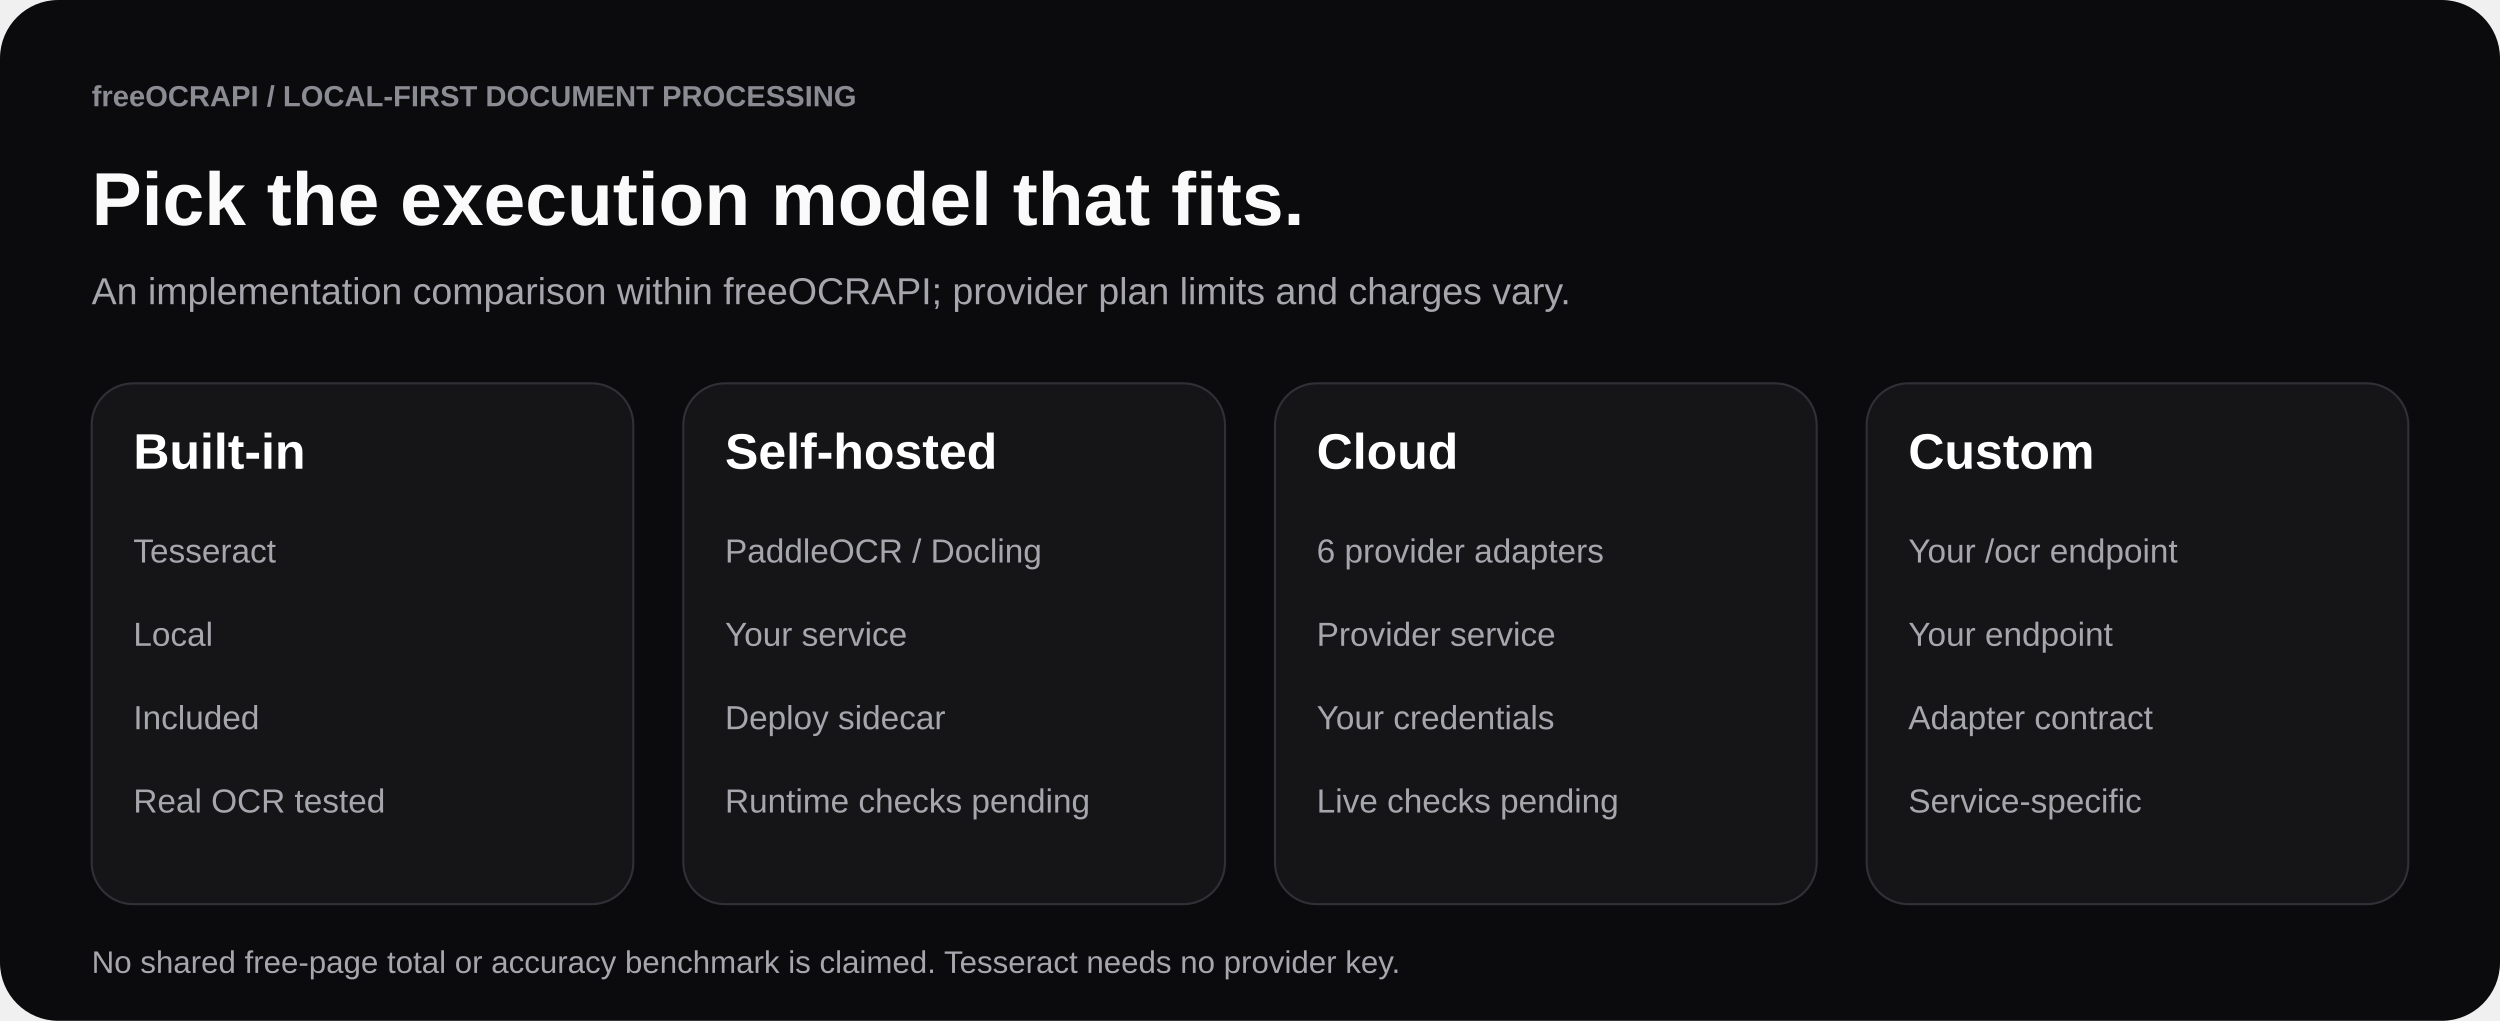
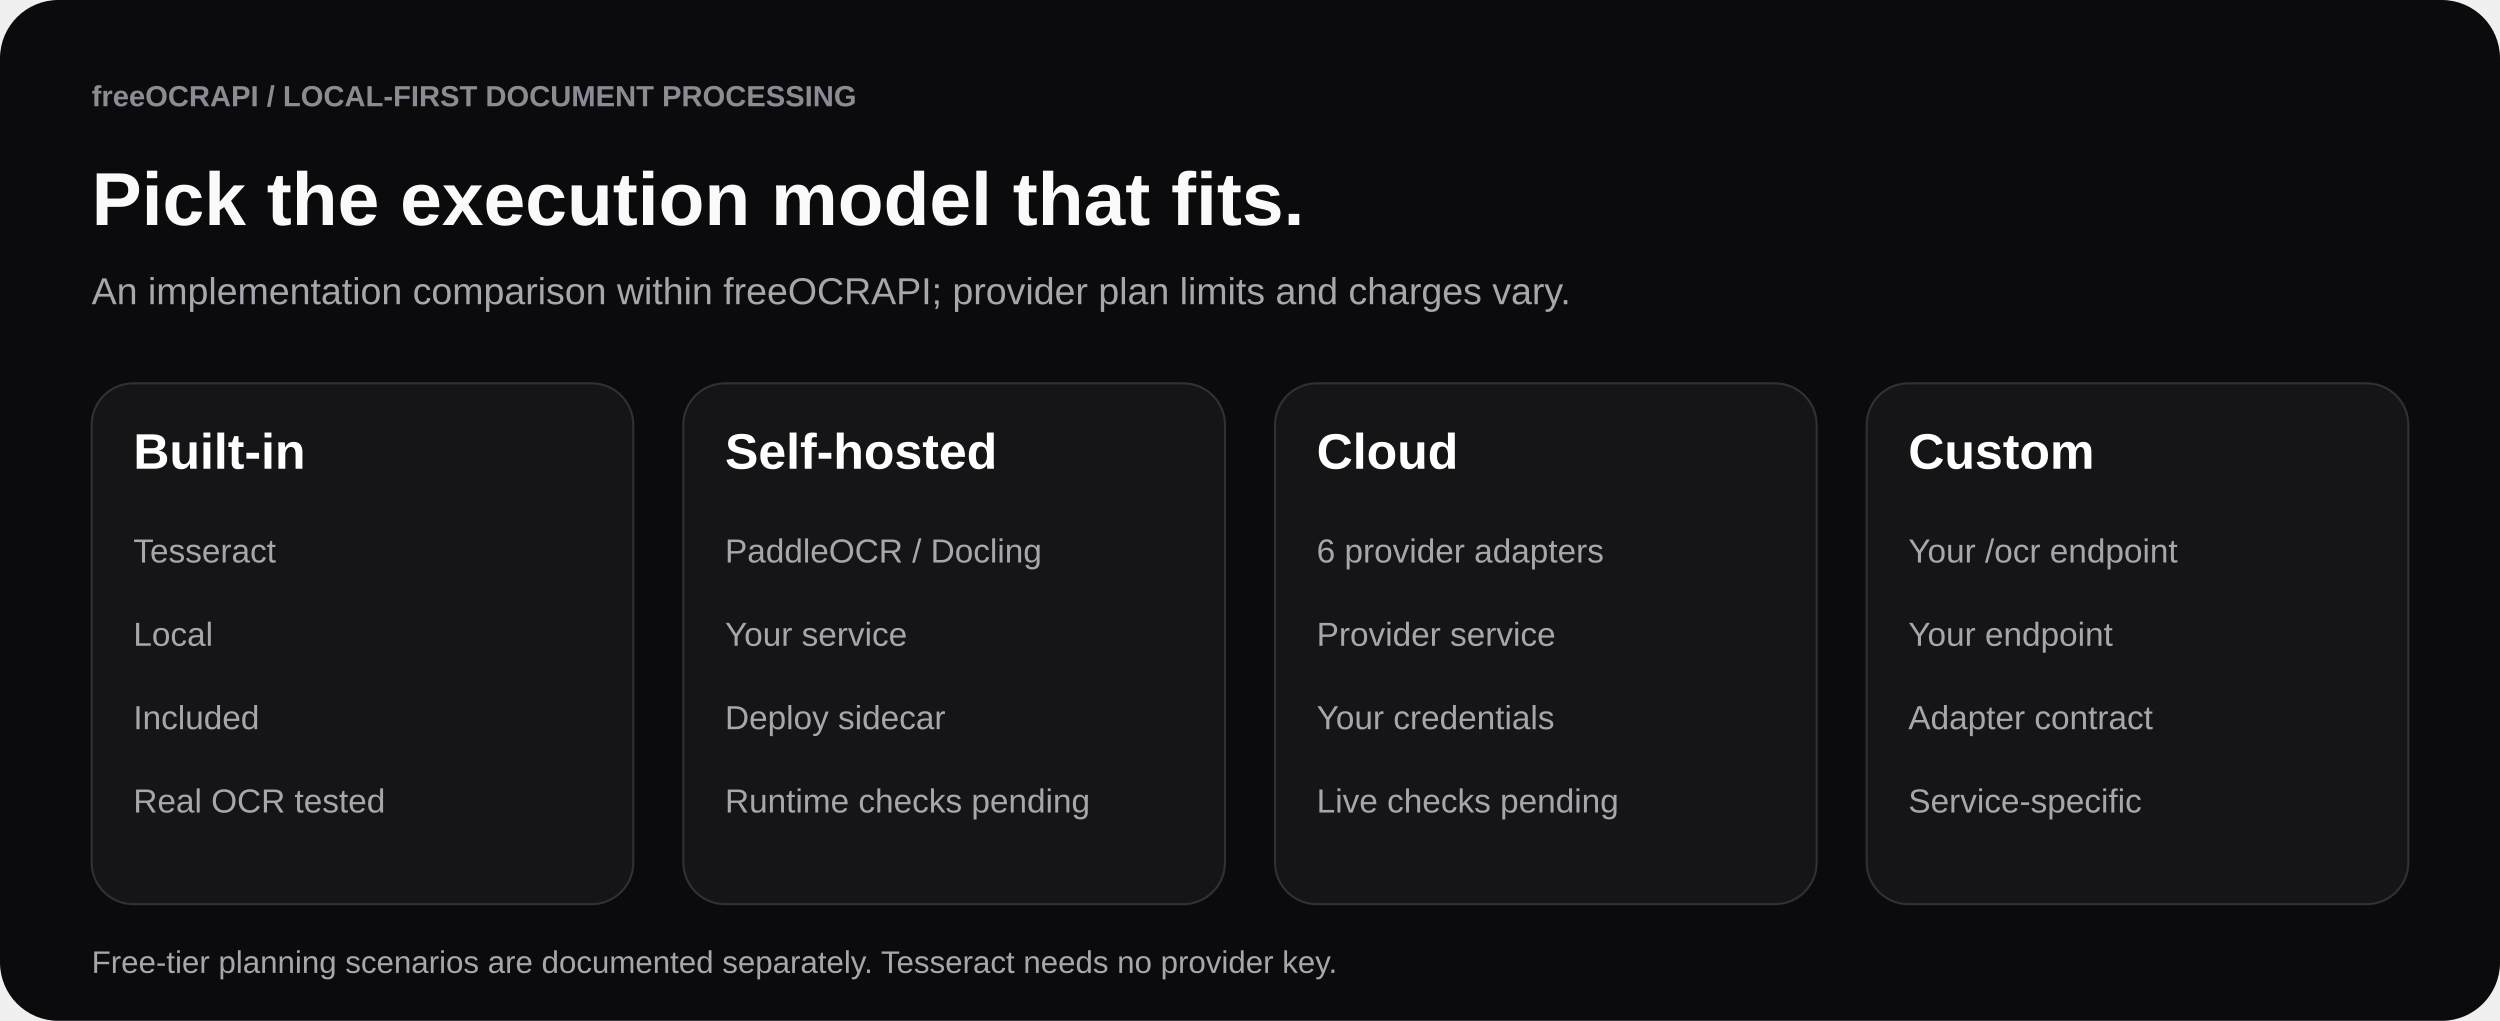
<svg xmlns="http://www.w3.org/2000/svg" width="1200" height="490" viewBox="0 0 1200 490" role="img" aria-label="Pick the execution model that fits.">
  <rect width="1200" height="490" rx="28" fill="#0b0b0d" />
  <g font-family="Arial,Helvetica,sans-serif">
    <text x="44" y="51" fill="#8b8b94" font-size="14" font-weight="600">freeOCRAPI / LOCAL-FIRST DOCUMENT PROCESSING</text>
    <text x="44" y="108" fill="#fafafa" font-size="36" font-weight="700">Pick the execution model that fits.</text>
    <text x="44" y="146" fill="#a6a6ad" font-size="18" font-weight="400">An implementation comparison within freeOCRAPI; provider plan limits and charges vary.</text>
    <rect x="44" y="184" width="260" height="250" rx="20" fill="#151518" stroke="#303036" />
    <text x="64" y="225" fill="#ffffff" font-size="24" font-weight="700">Built-in</text>
    <text x="64" y="270" fill="#a6a6ad" font-size="16" font-weight="400">Tesseract</text>
    <text x="64" y="310" fill="#a6a6ad" font-size="16" font-weight="400">Local</text>
    <text x="64" y="350" fill="#a6a6ad" font-size="16" font-weight="400">Included</text>
    <text x="64" y="390" fill="#a6a6ad" font-size="16" font-weight="400">Real OCR tested</text>
    <rect x="328" y="184" width="260" height="250" rx="20" fill="#151518" stroke="#303036" />
    <text x="348" y="225" fill="#ffffff" font-size="24" font-weight="700">Self-hosted</text>
    <text x="348" y="270" fill="#a6a6ad" font-size="16" font-weight="400">PaddleOCR / Docling</text>
    <text x="348" y="310" fill="#a6a6ad" font-size="16" font-weight="400">Your service</text>
    <text x="348" y="350" fill="#a6a6ad" font-size="16" font-weight="400">Deploy sidecar</text>
    <text x="348" y="390" fill="#a6a6ad" font-size="16" font-weight="400">Runtime checks pending</text>
    <rect x="612" y="184" width="260" height="250" rx="20" fill="#151518" stroke="#303036" />
    <text x="632" y="225" fill="#ffffff" font-size="24" font-weight="700">Cloud</text>
    <text x="632" y="270" fill="#a6a6ad" font-size="16" font-weight="400">6 provider adapters</text>
    <text x="632" y="310" fill="#a6a6ad" font-size="16" font-weight="400">Provider service</text>
    <text x="632" y="350" fill="#a6a6ad" font-size="16" font-weight="400">Your credentials</text>
    <text x="632" y="390" fill="#a6a6ad" font-size="16" font-weight="400">Live checks pending</text>
    <rect x="896" y="184" width="260" height="250" rx="20" fill="#151518" stroke="#303036" />
    <text x="916" y="225" fill="#ffffff" font-size="24" font-weight="700">Custom</text>
    <text x="916" y="270" fill="#a6a6ad" font-size="16" font-weight="400">Your /ocr endpoint</text>
    <text x="916" y="310" fill="#a6a6ad" font-size="16" font-weight="400">Your endpoint</text>
    <text x="916" y="350" fill="#a6a6ad" font-size="16" font-weight="400">Adapter contract</text>
    <text x="916" y="390" fill="#a6a6ad" font-size="16" font-weight="400">Service-specific</text>
-     <text x="44" y="467" fill="#a6a6ad" font-size="15" font-weight="400">No shared free-page total or accuracy benchmark is claimed. Tesseract needs no provider key.</text>
+     <text x="44" y="467" fill="#a6a6ad" font-size="15" font-weight="400">Free-tier planning scenarios are documented separately. Tesseract needs no provider key.</text>
  </g>
</svg>
